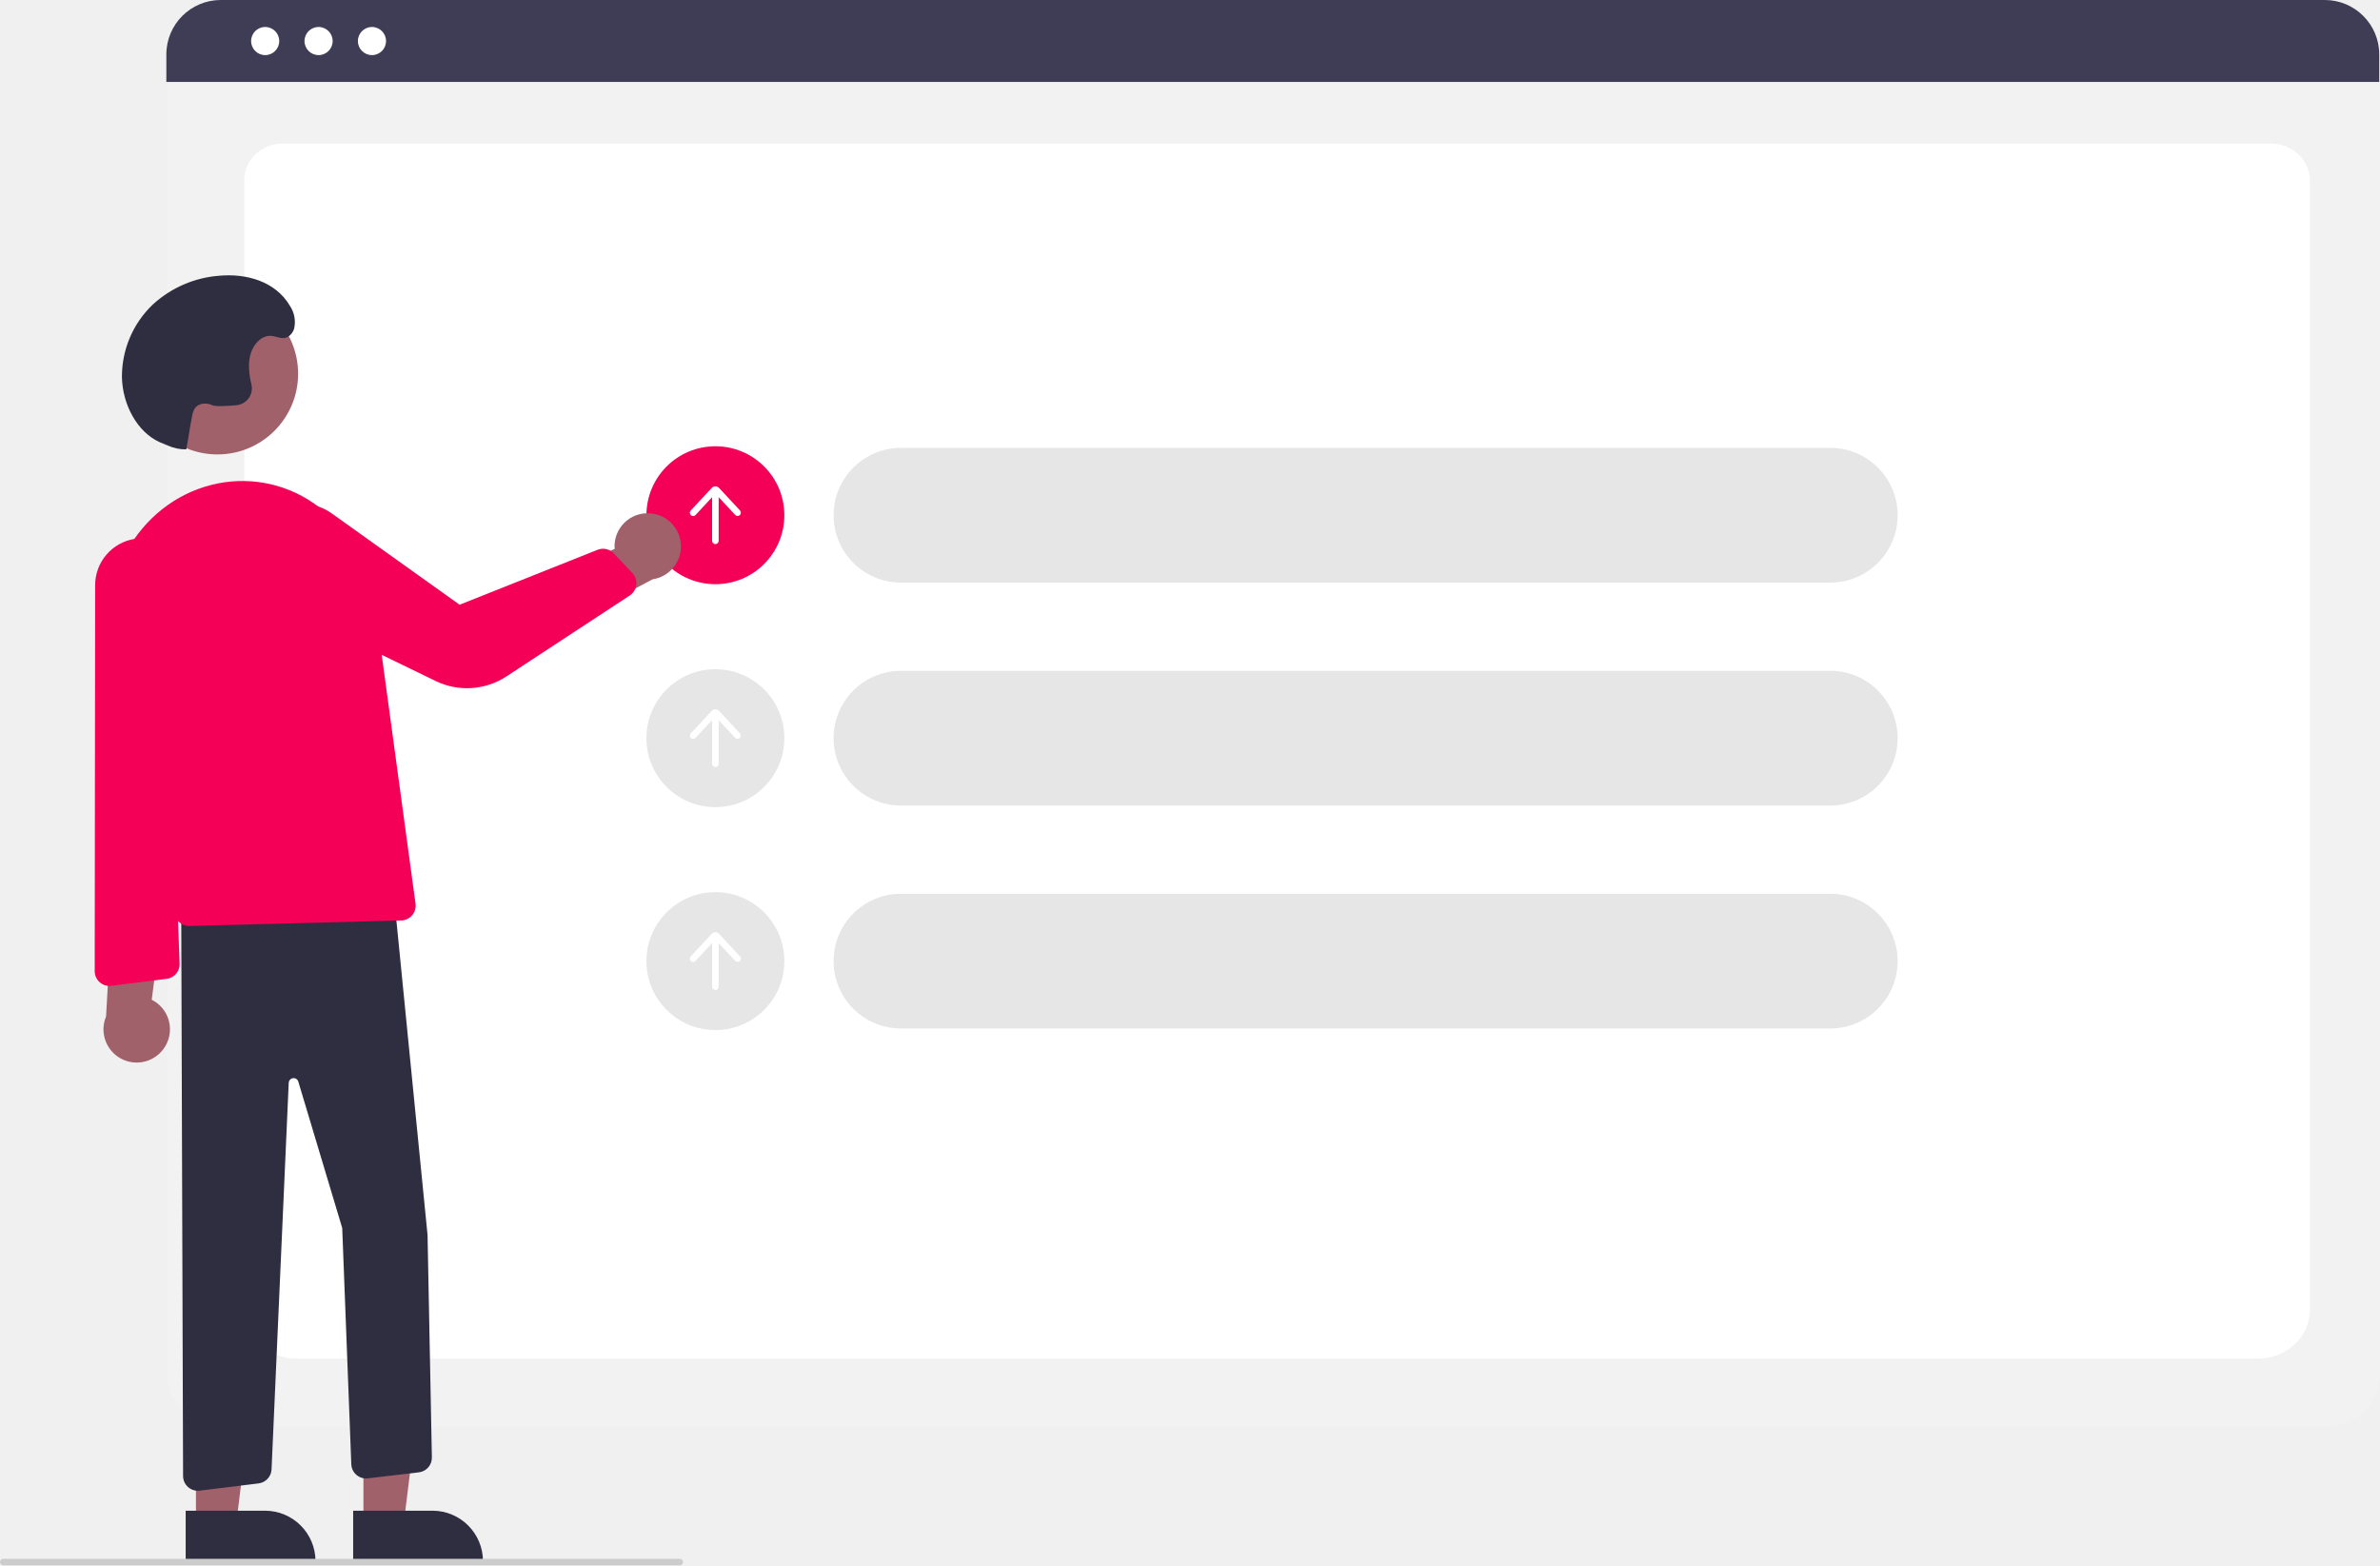
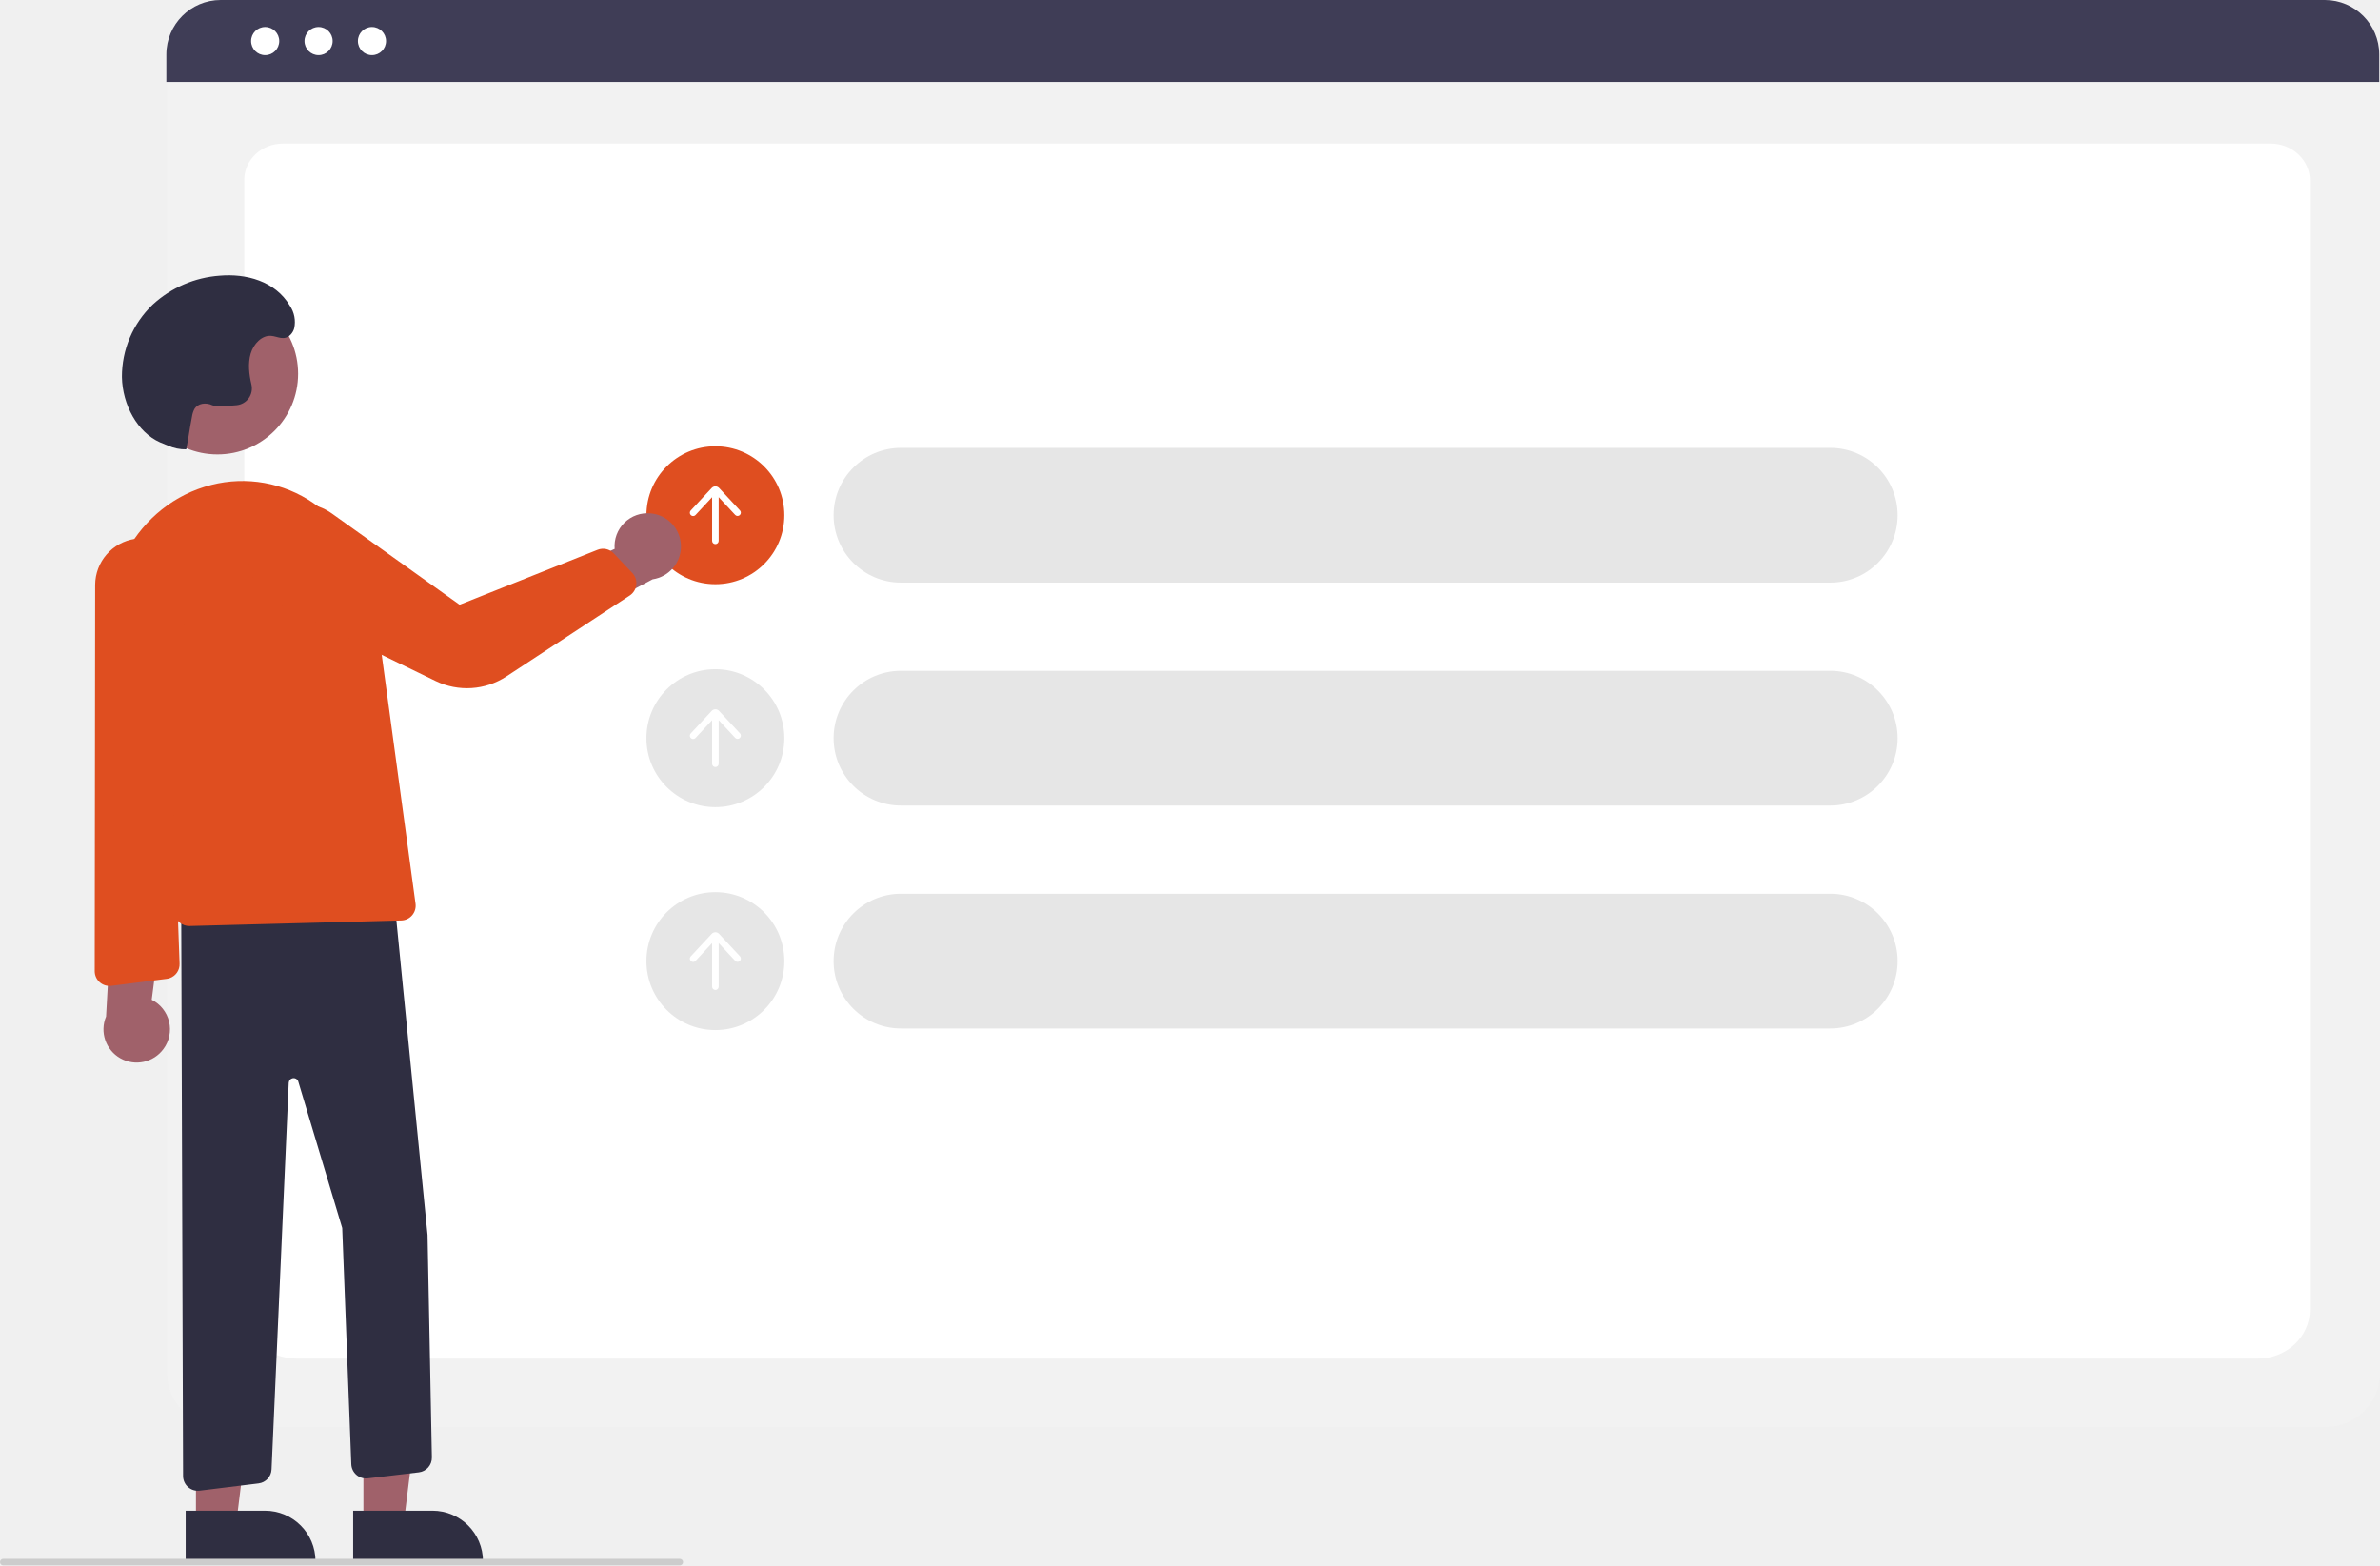
<svg xmlns="http://www.w3.org/2000/svg" id="be4c2388-7845-4faa-a392-000b3bb95634" data-name="Layer 1" width="724.724" height="476.685" viewBox="0 0 724.724 476.685">
  <path d="M945.862,646.206H305.023a16.519,16.519,0,0,1-16.5-16.5V234.552a12.102,12.102,0,0,1,12.088-12.088H950.065a12.311,12.311,0,0,1,12.297,12.297V629.706A16.519,16.519,0,0,1,945.862,646.206Z" transform="translate(-237.6381 -211.6577)" fill="#f2f2f2" />
  <path d="M925.142,625.373H327.897c-8.755,0-15.878-6.67-15.878-14.868v-344.105c0-6.08,5.278-11.027,11.766-11.027H929.059c6.595,0,11.961,5.028,11.961,11.209V610.505C941.02,618.703,933.897,625.373,925.142,625.373Z" transform="translate(-237.6381 -211.6577)" fill="#fff" />
  <path d="M962.132,236.608H288.292v-8.4a16.574,16.574,0,0,1,16.56-16.55H945.572a16.574,16.574,0,0,1,16.56,16.55Z" transform="translate(-237.6381 -211.6577)" fill="#3f3d56" />
  <circle cx="80.749" cy="12.5" r="4.283" fill="#fff" />
  <circle cx="97.008" cy="12.5" r="4.283" fill="#fff" />
  <circle cx="113.267" cy="12.5" r="4.283" fill="#fff" />
  <rect x="253.839" y="136.382" width="324" height="41.028" rx="20.514" fill="#e6e6e6" />
  <rect x="253.839" y="204.27" width="324" height="41.028" rx="20.514" fill="#e6e6e6" />
  <rect x="253.839" y="272.159" width="324" height="41.028" rx="20.514" fill="#e6e6e6" />
  <circle cx="217.839" cy="224.784" r="21" fill="#e6e6e6" />
  <path d="M462.975,434.996l-6.376-6.858a1.53,1.53,0,0,0-2.242-0l-6.377,6.858a1.001,1.001,0,1,0,1.466,1.363l5.031-5.412v13.288a1,1,0,0,0,2,0V430.942l5.033,5.416a1.001,1.001,0,0,0,1.466-1.363Z" transform="translate(-237.6381 -211.6577)" fill="#fff" />
  <circle cx="217.839" cy="292.673" r="21" fill="#e6e6e6" />
  <path d="M462.975,502.884l-6.376-6.858a1.53,1.53,0,0,0-2.242-0l-6.377,6.858a1.001,1.001,0,1,0,1.466,1.363l5.031-5.412v13.288a1,1,0,0,0,2,0V498.831l5.033,5.416a1.001,1.001,0,0,0,1.466-1.363Z" transform="translate(-237.6381 -211.6577)" fill="#fff" />
-   <circle cx="217.839" cy="156.895" r="21" fill="#f50057" />
+   <circle cx="217.839" cy="156.895" r="21" fill="#DF4E20" />
  <path d="M462.975,367.107l-6.376-6.858a1.53,1.53,0,0,0-2.242-0l-6.377,6.858a1.001,1.001,0,1,0,1.466,1.363l5.031-5.412V376.346a1,1,0,0,0,2,0V363.054l5.033,5.416a1.001,1.001,0,0,0,1.466-1.363Z" transform="translate(-237.6381 -211.6577)" fill="#fff" />
  <path d="M435.785,367.992a10.056,10.056,0,0,0-10.986,10.819l-32.707,14.395,15.602,10.071,28.667-15.214a10.11,10.11,0,0,0-.576-20.071Z" transform="translate(-237.6381 -211.6577)" fill="#a0616a" />
  <circle cx="66.215" cy="113.817" r="24.561" fill="#a0616a" />
  <polygon points="110.667 464.031 122.927 464.03 128.759 416.742 110.665 416.743 110.667 464.031" fill="#a0616a" />
  <path d="M345.178,671.686l24.144-.001h.001A15.386,15.386,0,0,1,384.709,687.071v.5l-39.531.001Z" transform="translate(-237.6381 -211.6577)" fill="#2f2e41" />
  <polygon points="59.667 464.031 71.927 464.03 77.759 416.742 59.665 416.743 59.667 464.031" fill="#a0616a" />
  <path d="M294.178,671.686l24.144-.001h.001A15.386,15.386,0,0,1,333.709,687.071v.5l-39.531.001Z" transform="translate(-237.6381 -211.6577)" fill="#2f2e41" />
  <path d="M294.91,664.492a4.501,4.501,0,0,1-1.524-3.36l-.577-177.201,64.022-2.468.47-.018,10.529,106.292,1.319,67.714a4.485,4.485,0,0,1-3.973,4.557l-15.541,1.829a4.498,4.498,0,0,1-5.023-4.295L341.846,585.605l-13.434-44.784a1.5,1.5,0,0,0-2.857.554l-5.229,117.764a4.493,4.493,0,0,1-3.944,4.235l-17.946,2.209a4.489,4.489,0,0,1-3.525-1.091Z" transform="translate(-237.6381 -211.6577)" fill="#2f2e41" />
-   <path d="M290.865,490.219l-18.968-77.029c-5.91-24.002,7.591-48.169,30.097-53.872a38.196,38.196,0,0,1,31.108,5.547,44.132,44.132,0,0,1,18.68,30.792l12.39,91.191a4.5,4.5,0,0,1-4.341,5.104l-64.479,1.689c-.039.001-.078.001-.117.001A4.526,4.526,0,0,1,290.865,490.219Z" transform="translate(-237.6381 -211.6577)" fill="#f50057" />
-   <path d="M370.326,419.055l-48.088-23.357A16.155,16.155,0,1,1,338.684,368.02l38.909,27.786,42.002-16.726a4.484,4.484,0,0,1,4.932,1.087l5.665,5.98a4.499,4.499,0,0,1-.799,6.856l-37.602,24.67a21.882,21.882,0,0,1-21.464,1.381Z" transform="translate(-237.6381 -211.6577)" fill="#f50057" />
+   <path d="M290.865,490.219l-18.968-77.029c-5.91-24.002,7.591-48.169,30.097-53.872a38.196,38.196,0,0,1,31.108,5.547,44.132,44.132,0,0,1,18.68,30.792l12.39,91.191a4.5,4.5,0,0,1-4.341,5.104l-64.479,1.689c-.039.001-.078.001-.117.001A4.526,4.526,0,0,1,290.865,490.219Z" transform="translate(-237.6381 -211.6577)" fill="#DF4E20" />
+   <path d="M370.326,419.055l-48.088-23.357A16.155,16.155,0,1,1,338.684,368.02l38.909,27.786,42.002-16.726a4.484,4.484,0,0,1,4.932,1.087l5.665,5.98a4.499,4.499,0,0,1-.799,6.856l-37.602,24.67a21.882,21.882,0,0,1-21.464,1.381Z" transform="translate(-237.6381 -211.6577)" fill="#DF4E20" />
  <path d="M294.354,348.494a12.909,12.909,0,0,1-5.596-1.156c-.783-.345-1.596-.628-2.378-.973-6.904-3.045-11.453-11.439-11.615-19.886a30.305,30.305,0,0,1,9.36-22.05,33.71,33.71,0,0,1,20.442-8.819c7.95-.691,16.902,1.61,21.344,9.168a8.845,8.845,0,0,1,1.309,6.882,4.504,4.504,0,0,1-1.087,1.906c-1.984,2.015-3.962.5-5.984.366-2.78-.184-5.277,2.385-6.174,5.394s-.502,6.322.222,9.391l.013.057a5.149,5.149,0,0,1-4.56,6.277c-3.057.276-6.416.448-7.375-.002-1.877-.881-4.4-.685-5.492,1.267a7.61,7.61,0,0,0-.694,2.289c-.98,5.095-.754,4.795-1.734,9.89Z" transform="translate(-237.6381 -211.6577)" fill="#2f2e41" />
  <path d="M287.408,531.096a10.056,10.056,0,0,0-3.573-15l4.606-35.437-16.691,8.139-1.815,32.403a10.11,10.11,0,0,0,17.473,9.893Z" transform="translate(-237.6381 -211.6577)" fill="#a0616a" />
-   <path d="M289.324,509.508a4.601,4.601,0,0,1-.937.22l-16.845,2.13a4.5,4.5,0,0,1-5.064-4.469l.133-117.622a14.265,14.265,0,0,1,12.16-14.027h0a14.189,14.189,0,0,1,16.15,15.406l-4.894,50.688,2.294,63.266A4.474,4.474,0,0,1,289.324,509.508Z" transform="translate(-237.6381 -211.6577)" fill="#f50057" />
+   <path d="M289.324,509.508a4.601,4.601,0,0,1-.937.22l-16.845,2.13a4.5,4.5,0,0,1-5.064-4.469l.133-117.622a14.265,14.265,0,0,1,12.16-14.027h0a14.189,14.189,0,0,1,16.15,15.406l-4.894,50.688,2.294,63.266A4.474,4.474,0,0,1,289.324,509.508Z" transform="translate(-237.6381 -211.6577)" fill="#DF4E20" />
  <path d="M444.638,688.342h-206a1,1,0,0,1,0-2h206a1,1,0,1,1,0,2Z" transform="translate(-237.6381 -211.6577)" fill="#ccc" />
</svg>
